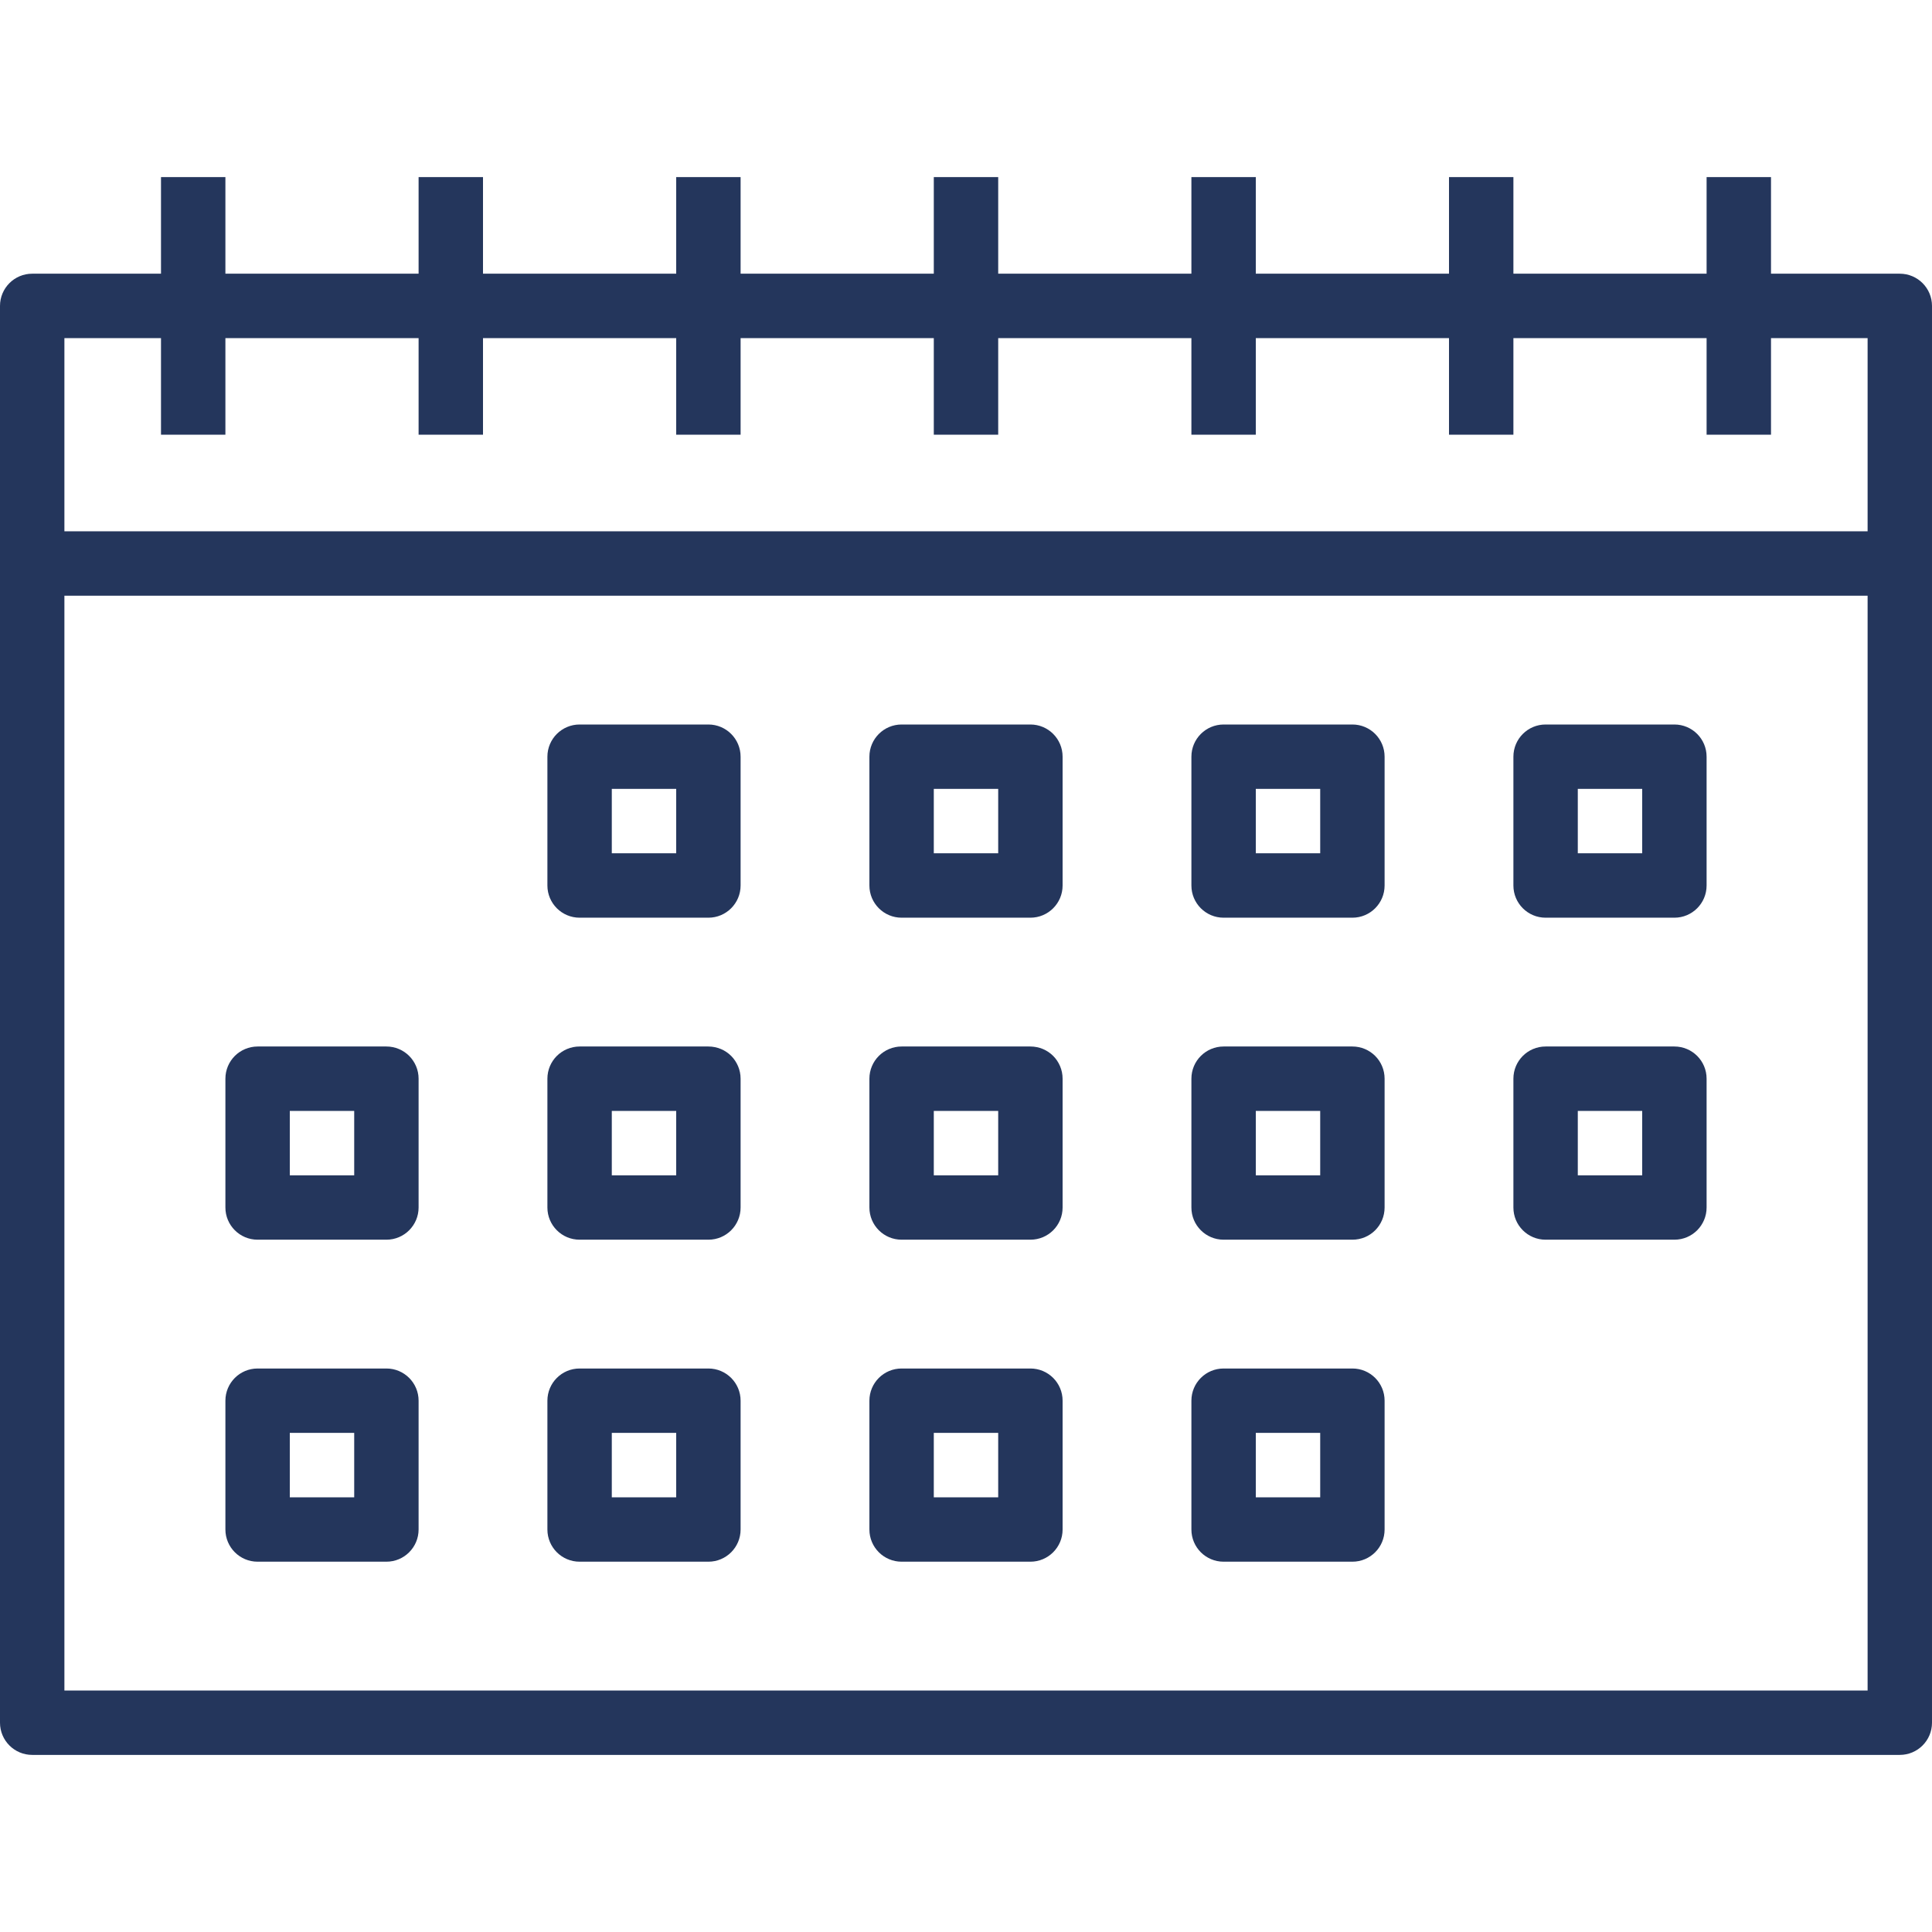
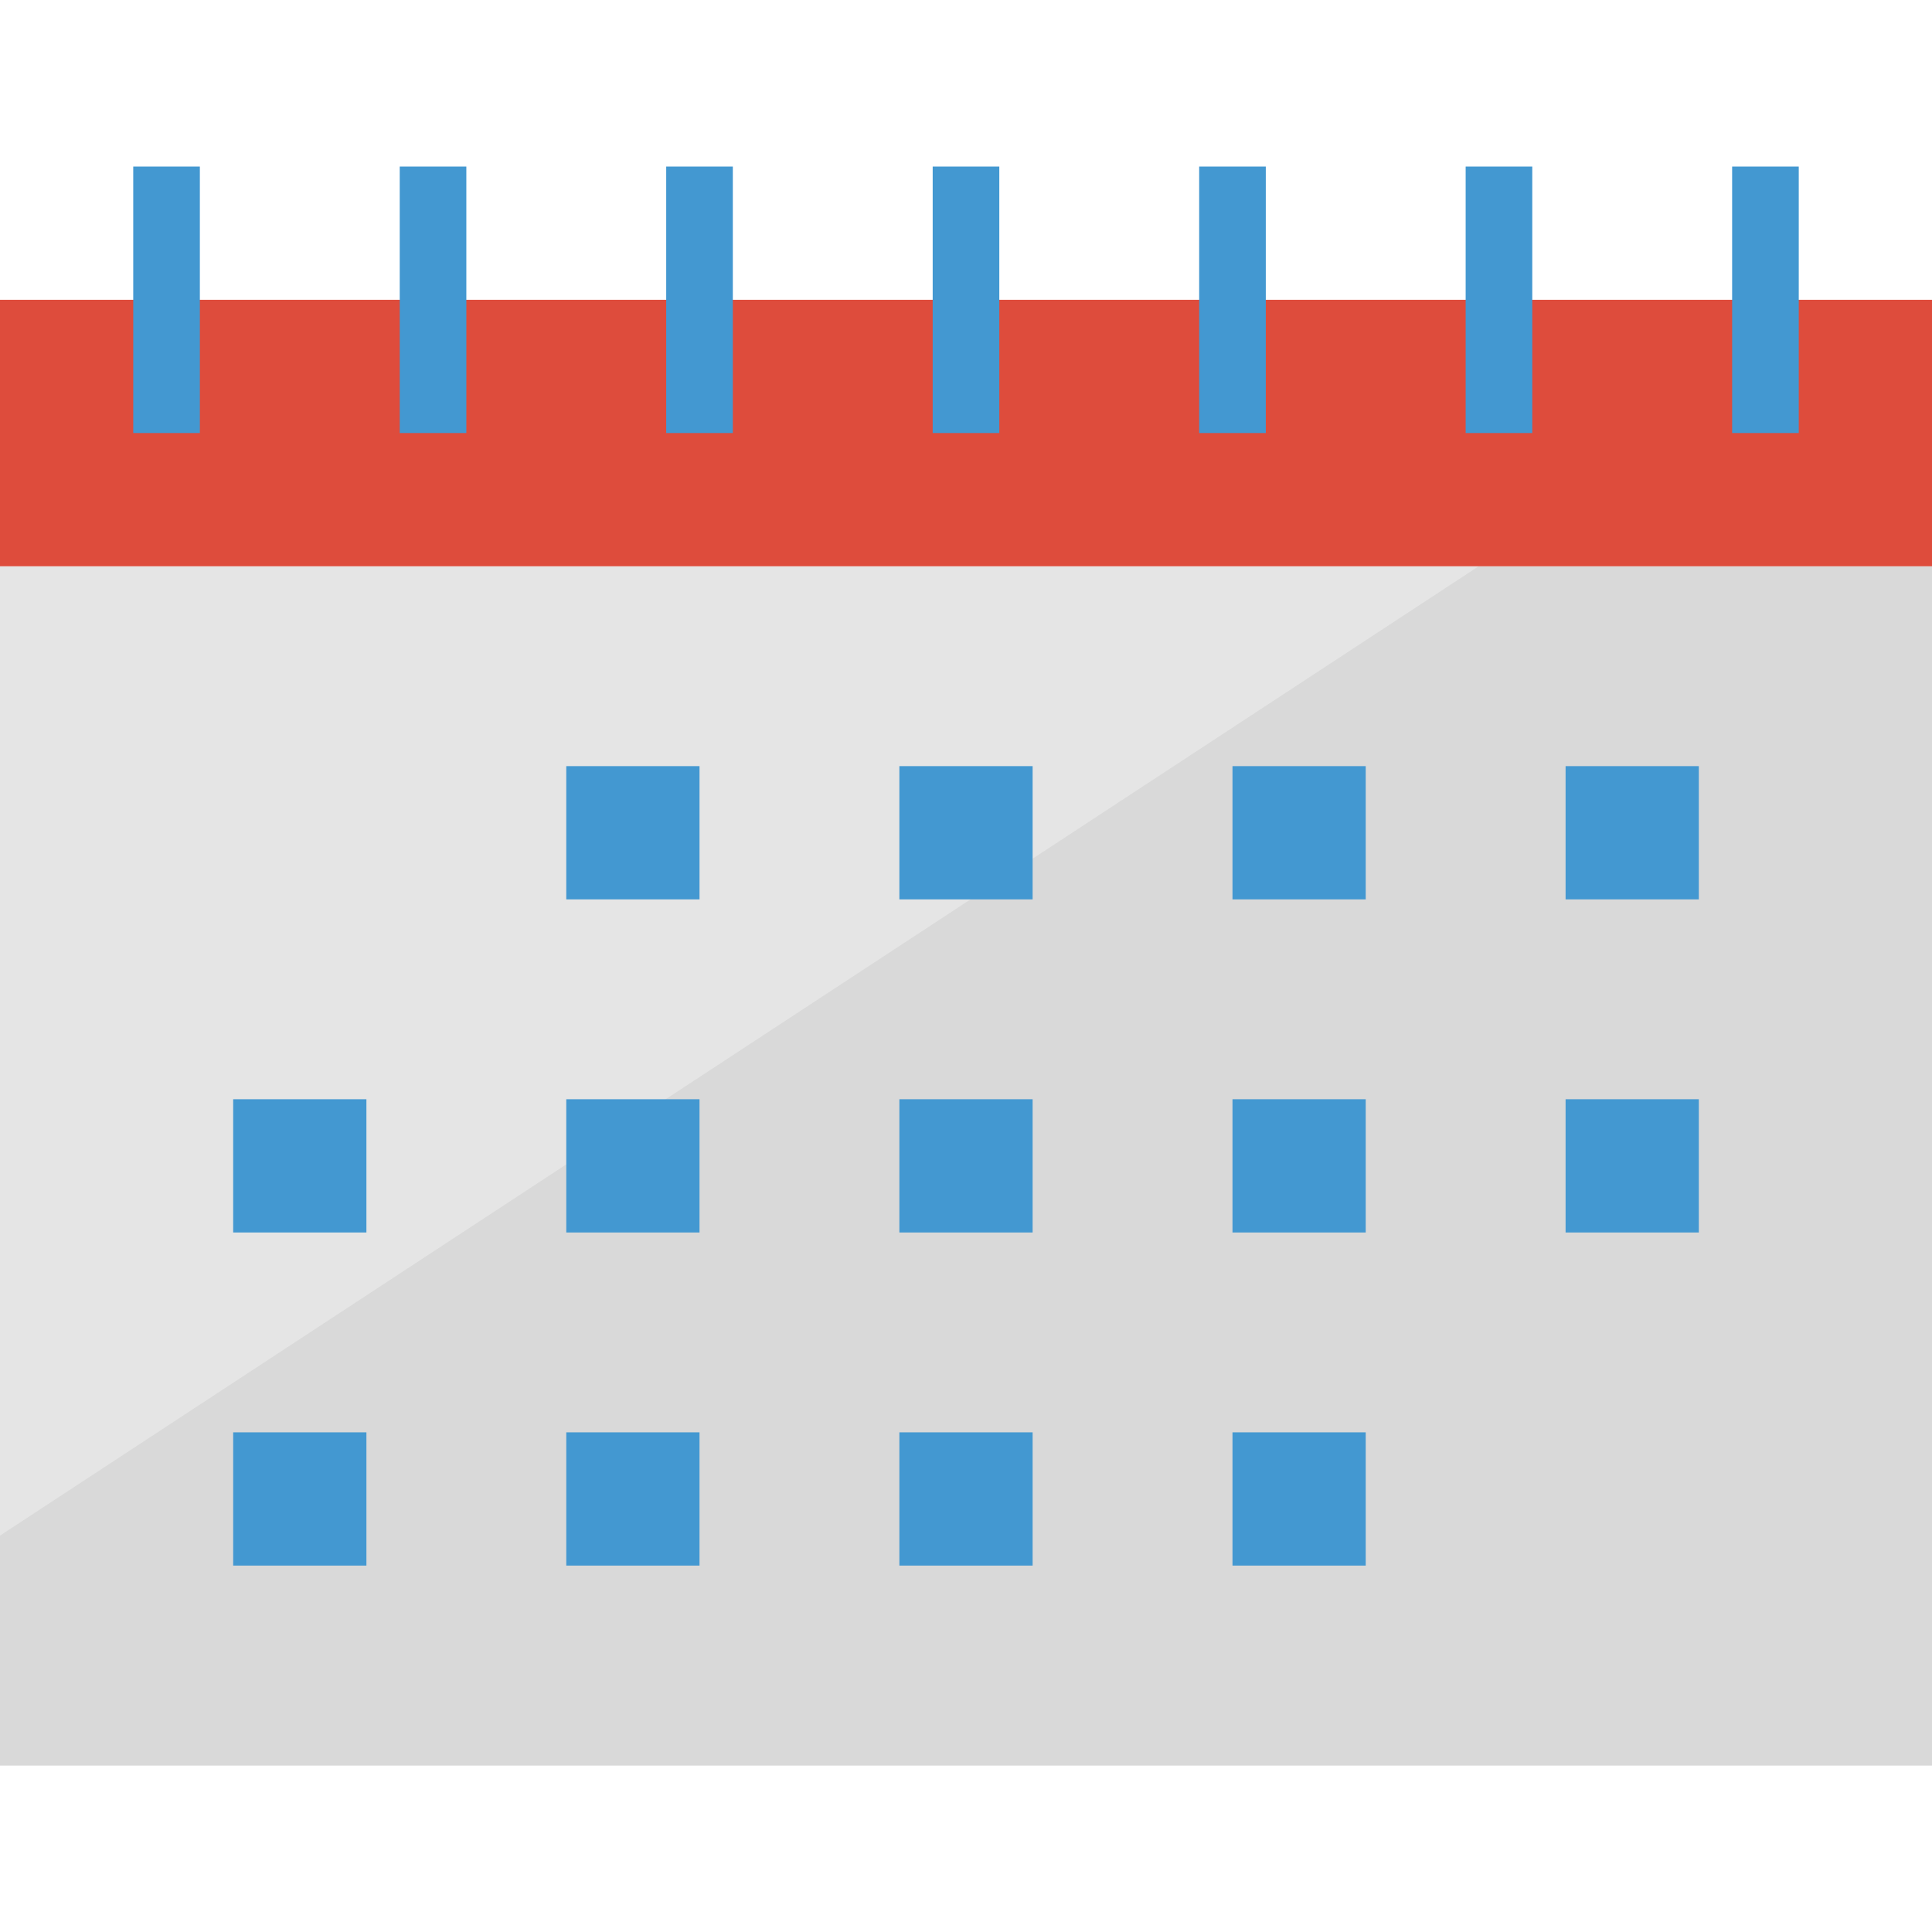
- <svg xmlns="http://www.w3.org/2000/svg" version="1.1" id="Capa_1" x="0px" y="0px" viewBox="0 0 512 512" style="enable-background:new 0 0 512 512;" xml:space="preserve" width="512px" height="512px">
+ <svg xmlns="http://www.w3.org/2000/svg" version="1.1" id="Capa_1" x="0px" y="0px" viewBox="0 0 512 512" style="enable-background:new 0 0 512 512;" xml:space="preserve">
+   <rect y="150.069" style="fill:#E5E5E5;" width="512" height="317.793" />
+   <polygon style="fill:#D9D9D9;" points="0,406.952 0,467.862 512,467.862 512,150.069 391.857,150.069 " />
+   <rect y="79.448" style="fill:#DE4C3C;" width="512" height="70.621" />
  <g>
-     <g>
-       <path d="M503.467,72.533H8.533C3.823,72.533,0,76.356,0,81.067v375.467c0,4.719,3.823,8.533,8.533,8.533h494.933    c4.719,0,8.533-3.814,8.533-8.533V81.067C512,76.356,508.186,72.533,503.467,72.533z M494.933,448H17.067V89.6h477.867V448z" fill="#24365c" />
-     </g>
-   </g>
-   <g>
-     <g>
-       <rect x="8.533" y="140.8" width="494.933" height="17.067" fill="#24365c" />
-     </g>
-   </g>
-   <g>
-     <g>
-       <path d="M273.067,192h-34.133c-4.71,0-8.533,3.823-8.533,8.533v34.133c0,4.71,3.823,8.533,8.533,8.533h34.133    c4.719,0,8.533-3.823,8.533-8.533v-34.133C281.6,195.823,277.786,192,273.067,192z M264.533,226.133h-17.067v-17.067h17.067    V226.133z" fill="#24365c" />
-     </g>
-   </g>
-   <g>
-     <g>
-       <path d="M358.4,192h-34.133c-4.719,0-8.533,3.823-8.533,8.533v34.133c0,4.71,3.814,8.533,8.533,8.533H358.4    c4.719,0,8.533-3.823,8.533-8.533v-34.133C366.933,195.823,363.119,192,358.4,192z M349.867,226.133H332.8v-17.067h17.067V226.133    z" fill="#24365c" />
-     </g>
-   </g>
-   <g>
-     <g>
-       <path d="M443.733,192H409.6c-4.719,0-8.533,3.823-8.533,8.533v34.133c0,4.71,3.814,8.533,8.533,8.533h34.133    c4.719,0,8.533-3.823,8.533-8.533v-34.133C452.267,195.823,448.452,192,443.733,192z M435.2,226.133h-17.067v-17.067H435.2    V226.133z" fill="#24365c" />
-     </g>
-   </g>
-   <g>
-     <g>
-       <path d="M443.733,277.333H409.6c-4.719,0-8.533,3.814-8.533,8.533V320c0,4.719,3.814,8.533,8.533,8.533h34.133    c4.719,0,8.533-3.814,8.533-8.533v-34.133C452.267,281.148,448.452,277.333,443.733,277.333z M435.2,311.467h-17.067V294.4H435.2    V311.467z" fill="#24365c" />
-     </g>
-   </g>
-   <g>
-     <g>
-       <path d="M102.4,277.333H68.267c-4.71,0-8.533,3.814-8.533,8.533V320c0,4.719,3.823,8.533,8.533,8.533H102.4    c4.71,0,8.533-3.814,8.533-8.533v-34.133C110.933,281.148,107.11,277.333,102.4,277.333z M93.867,311.467H76.8V294.4h17.067    V311.467z" fill="#24365c" />
-     </g>
-   </g>
-   <g>
-     <g>
-       <path d="M187.733,277.333H153.6c-4.71,0-8.533,3.814-8.533,8.533V320c0,4.719,3.823,8.533,8.533,8.533h34.133    c4.71,0,8.533-3.814,8.533-8.533v-34.133C196.267,281.148,192.444,277.333,187.733,277.333z M179.2,311.467h-17.067V294.4H179.2    V311.467z" fill="#24365c" />
-     </g>
-   </g>
-   <g>
-     <g>
-       <path d="M273.067,362.667h-34.133c-4.71,0-8.533,3.814-8.533,8.533v34.133c0,4.719,3.823,8.533,8.533,8.533h34.133    c4.719,0,8.533-3.814,8.533-8.533V371.2C281.6,366.481,277.786,362.667,273.067,362.667z M264.533,396.8h-17.067v-17.067h17.067    V396.8z" fill="#24365c" />
-     </g>
-   </g>
-   <g>
-     <g>
-       <path d="M358.4,362.667h-34.133c-4.719,0-8.533,3.814-8.533,8.533v34.133c0,4.719,3.814,8.533,8.533,8.533H358.4    c4.719,0,8.533-3.814,8.533-8.533V371.2C366.933,366.481,363.119,362.667,358.4,362.667z M349.867,396.8H332.8v-17.067h17.067    V396.8z" fill="#24365c" />
-     </g>
-   </g>
-   <g>
-     <g>
-       <path d="M102.4,362.667H68.267c-4.71,0-8.533,3.814-8.533,8.533v34.133c0,4.719,3.823,8.533,8.533,8.533H102.4    c4.71,0,8.533-3.814,8.533-8.533V371.2C110.933,366.481,107.11,362.667,102.4,362.667z M93.867,396.8H76.8v-17.067h17.067V396.8z" fill="#24365c" />
-     </g>
-   </g>
-   <g>
-     <g>
-       <path d="M187.733,362.667H153.6c-4.71,0-8.533,3.814-8.533,8.533v34.133c0,4.719,3.823,8.533,8.533,8.533h34.133    c4.71,0,8.533-3.814,8.533-8.533V371.2C196.267,366.481,192.444,362.667,187.733,362.667z M179.2,396.8h-17.067v-17.067H179.2    V396.8z" fill="#24365c" />
-     </g>
-   </g>
-   <g>
-     <g>
-       <path d="M187.733,192H153.6c-4.71,0-8.533,3.823-8.533,8.533v34.133c0,4.71,3.823,8.533,8.533,8.533h34.133    c4.71,0,8.533-3.823,8.533-8.533v-34.133C196.267,195.823,192.444,192,187.733,192z M179.2,226.133h-17.067v-17.067H179.2V226.133    z" fill="#24365c" />
-     </g>
-   </g>
-   <g>
-     <g>
-       <path d="M273.067,277.333h-34.133c-4.71,0-8.533,3.814-8.533,8.533V320c0,4.719,3.823,8.533,8.533,8.533h34.133    c4.719,0,8.533-3.814,8.533-8.533v-34.133C281.6,281.148,277.786,277.333,273.067,277.333z M264.533,311.467h-17.067V294.4h17.067    V311.467z" fill="#24365c" />
-     </g>
-   </g>
-   <g>
-     <g>
-       <rect x="247.467" y="46.933" width="17.067" height="68.267" fill="#24365c" />
-     </g>
-   </g>
-   <g>
-     <g>
-       <rect x="42.667" y="46.933" width="17.067" height="68.267" fill="#24365c" />
-     </g>
-   </g>
-   <g>
-     <g>
-       <rect x="179.2" y="46.933" width="17.067" height="68.267" fill="#24365c" />
-     </g>
-   </g>
-   <g>
-     <g>
-       <rect x="110.933" y="46.933" width="17.067" height="68.267" fill="#24365c" />
-     </g>
-   </g>
-   <g>
-     <g>
-       <rect x="315.733" y="46.933" width="17.067" height="68.267" fill="#24365c" />
-     </g>
-   </g>
-   <g>
-     <g>
-       <rect x="452.267" y="46.933" width="17.067" height="68.267" fill="#24365c" />
-     </g>
-   </g>
-   <g>
-     <g>
-       <rect x="384" y="46.933" width="17.067" height="68.267" fill="#24365c" />
-     </g>
-   </g>
-   <g>
-     <g>
-       <path d="M358.4,277.333h-34.133c-4.719,0-8.533,3.814-8.533,8.533V320c0,4.719,3.814,8.533,8.533,8.533H358.4    c4.719,0,8.533-3.814,8.533-8.533v-34.133C366.933,281.148,363.119,277.333,358.4,277.333z M349.867,311.467H332.8V294.4h17.067    V311.467z" fill="#24365c" />
-     </g>
+     <rect x="247.172" y="44.138" style="fill:#4398D1;" width="17.655" height="70.621" />
+     <rect x="35.31" y="44.138" style="fill:#4398D1;" width="17.655" height="70.621" />
+     <rect x="176.552" y="44.138" style="fill:#4398D1;" width="17.655" height="70.621" />
+     <rect x="105.931" y="44.138" style="fill:#4398D1;" width="17.655" height="70.621" />
+     <rect x="317.793" y="44.138" style="fill:#4398D1;" width="17.655" height="70.621" />
+     <rect x="459.034" y="44.138" style="fill:#4398D1;" width="17.655" height="70.621" />
+     <rect x="388.414" y="44.138" style="fill:#4398D1;" width="17.655" height="70.621" />
+     <rect x="238.345" y="203.034" style="fill:#4398D1;" width="35.31" height="35.31" />
+     <rect x="326.621" y="203.034" style="fill:#4398D1;" width="35.31" height="35.31" />
+     <rect x="414.897" y="203.034" style="fill:#4398D1;" width="35.31" height="35.31" />
+     <rect x="414.897" y="291.31" style="fill:#4398D1;" width="35.31" height="35.31" />
+     <rect x="61.793" y="291.31" style="fill:#4398D1;" width="35.31" height="35.31" />
+     <rect x="150.069" y="291.31" style="fill:#4398D1;" width="35.31" height="35.31" />
+     <rect x="238.345" y="379.586" style="fill:#4398D1;" width="35.31" height="35.31" />
+     <rect x="326.621" y="379.586" style="fill:#4398D1;" width="35.31" height="35.31" />
+     <rect x="61.793" y="379.586" style="fill:#4398D1;" width="35.31" height="35.31" />
+     <rect x="150.069" y="379.586" style="fill:#4398D1;" width="35.31" height="35.31" />
+     <rect x="150.069" y="203.034" style="fill:#4398D1;" width="35.31" height="35.31" />
+     <rect x="238.345" y="291.31" style="fill:#4398D1;" width="35.31" height="35.31" />
+     <rect x="326.621" y="291.31" style="fill:#4398D1;" width="35.31" height="35.31" />
  </g>
  <g>
</g>
  <g>
</g>
  <g>
</g>
  <g>
</g>
  <g>
</g>
  <g>
</g>
  <g>
</g>
  <g>
</g>
  <g>
</g>
  <g>
</g>
  <g>
</g>
  <g>
</g>
  <g>
</g>
  <g>
</g>
  <g>
</g>
</svg>
